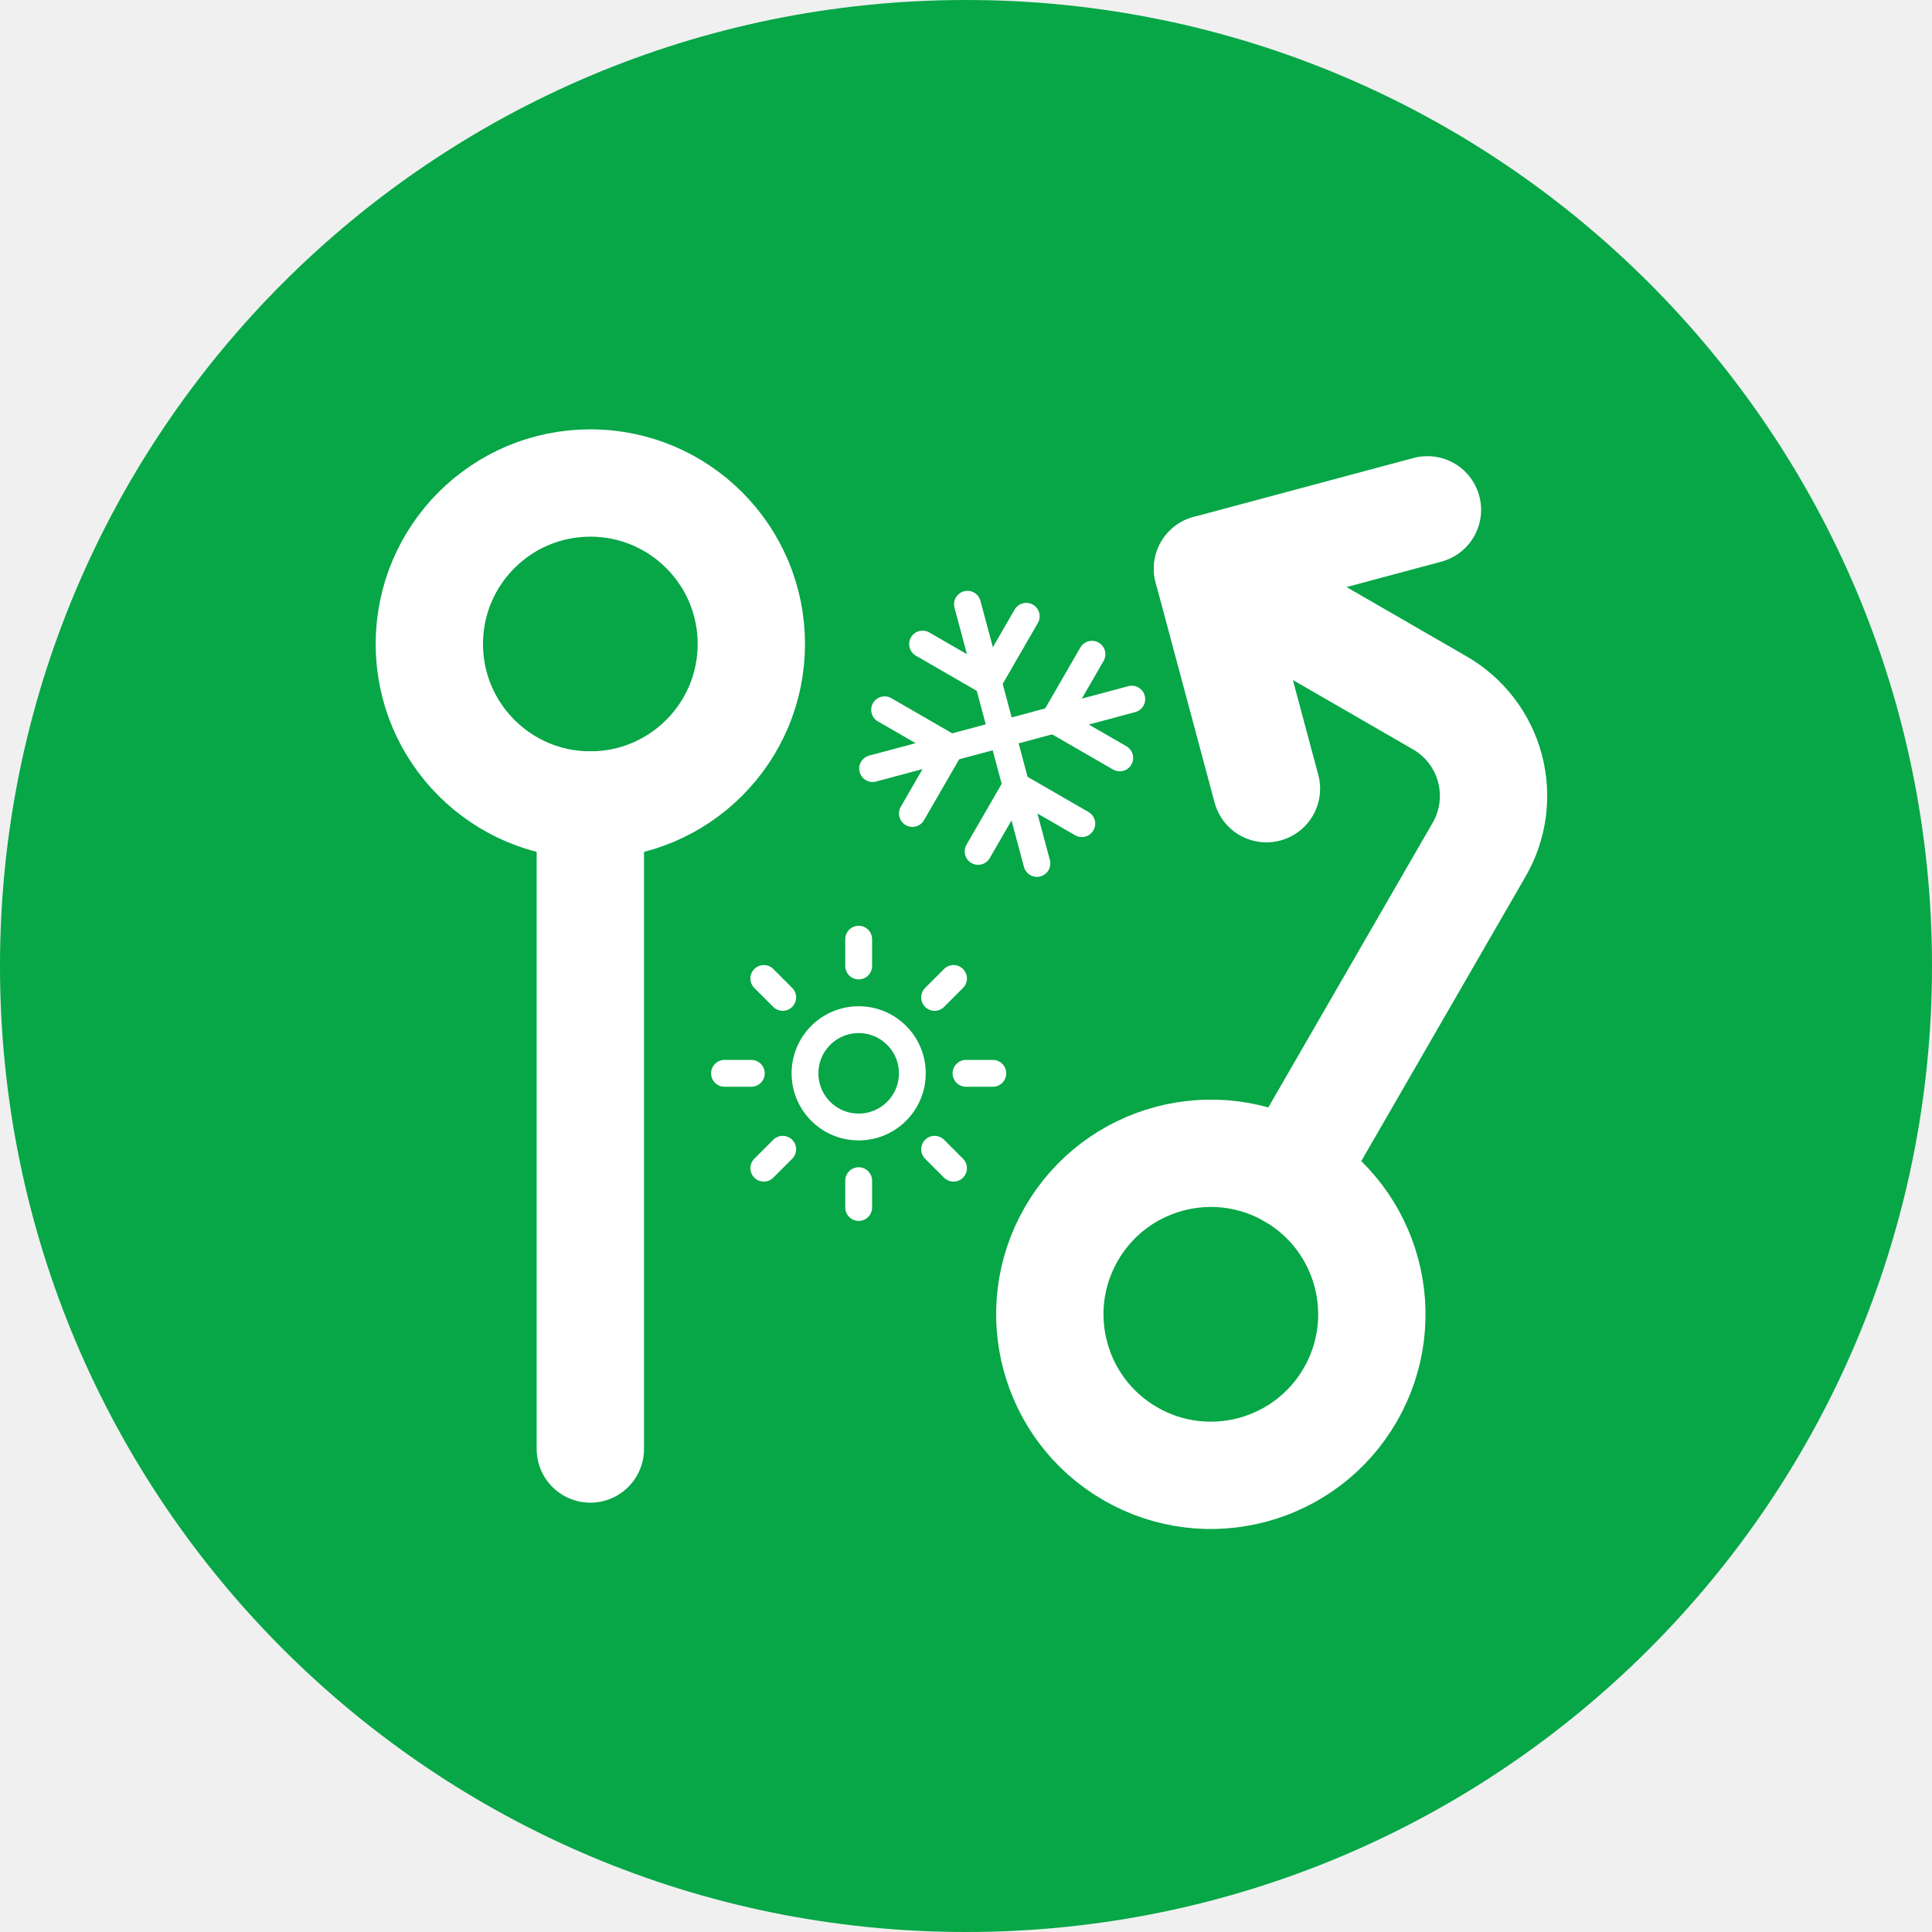
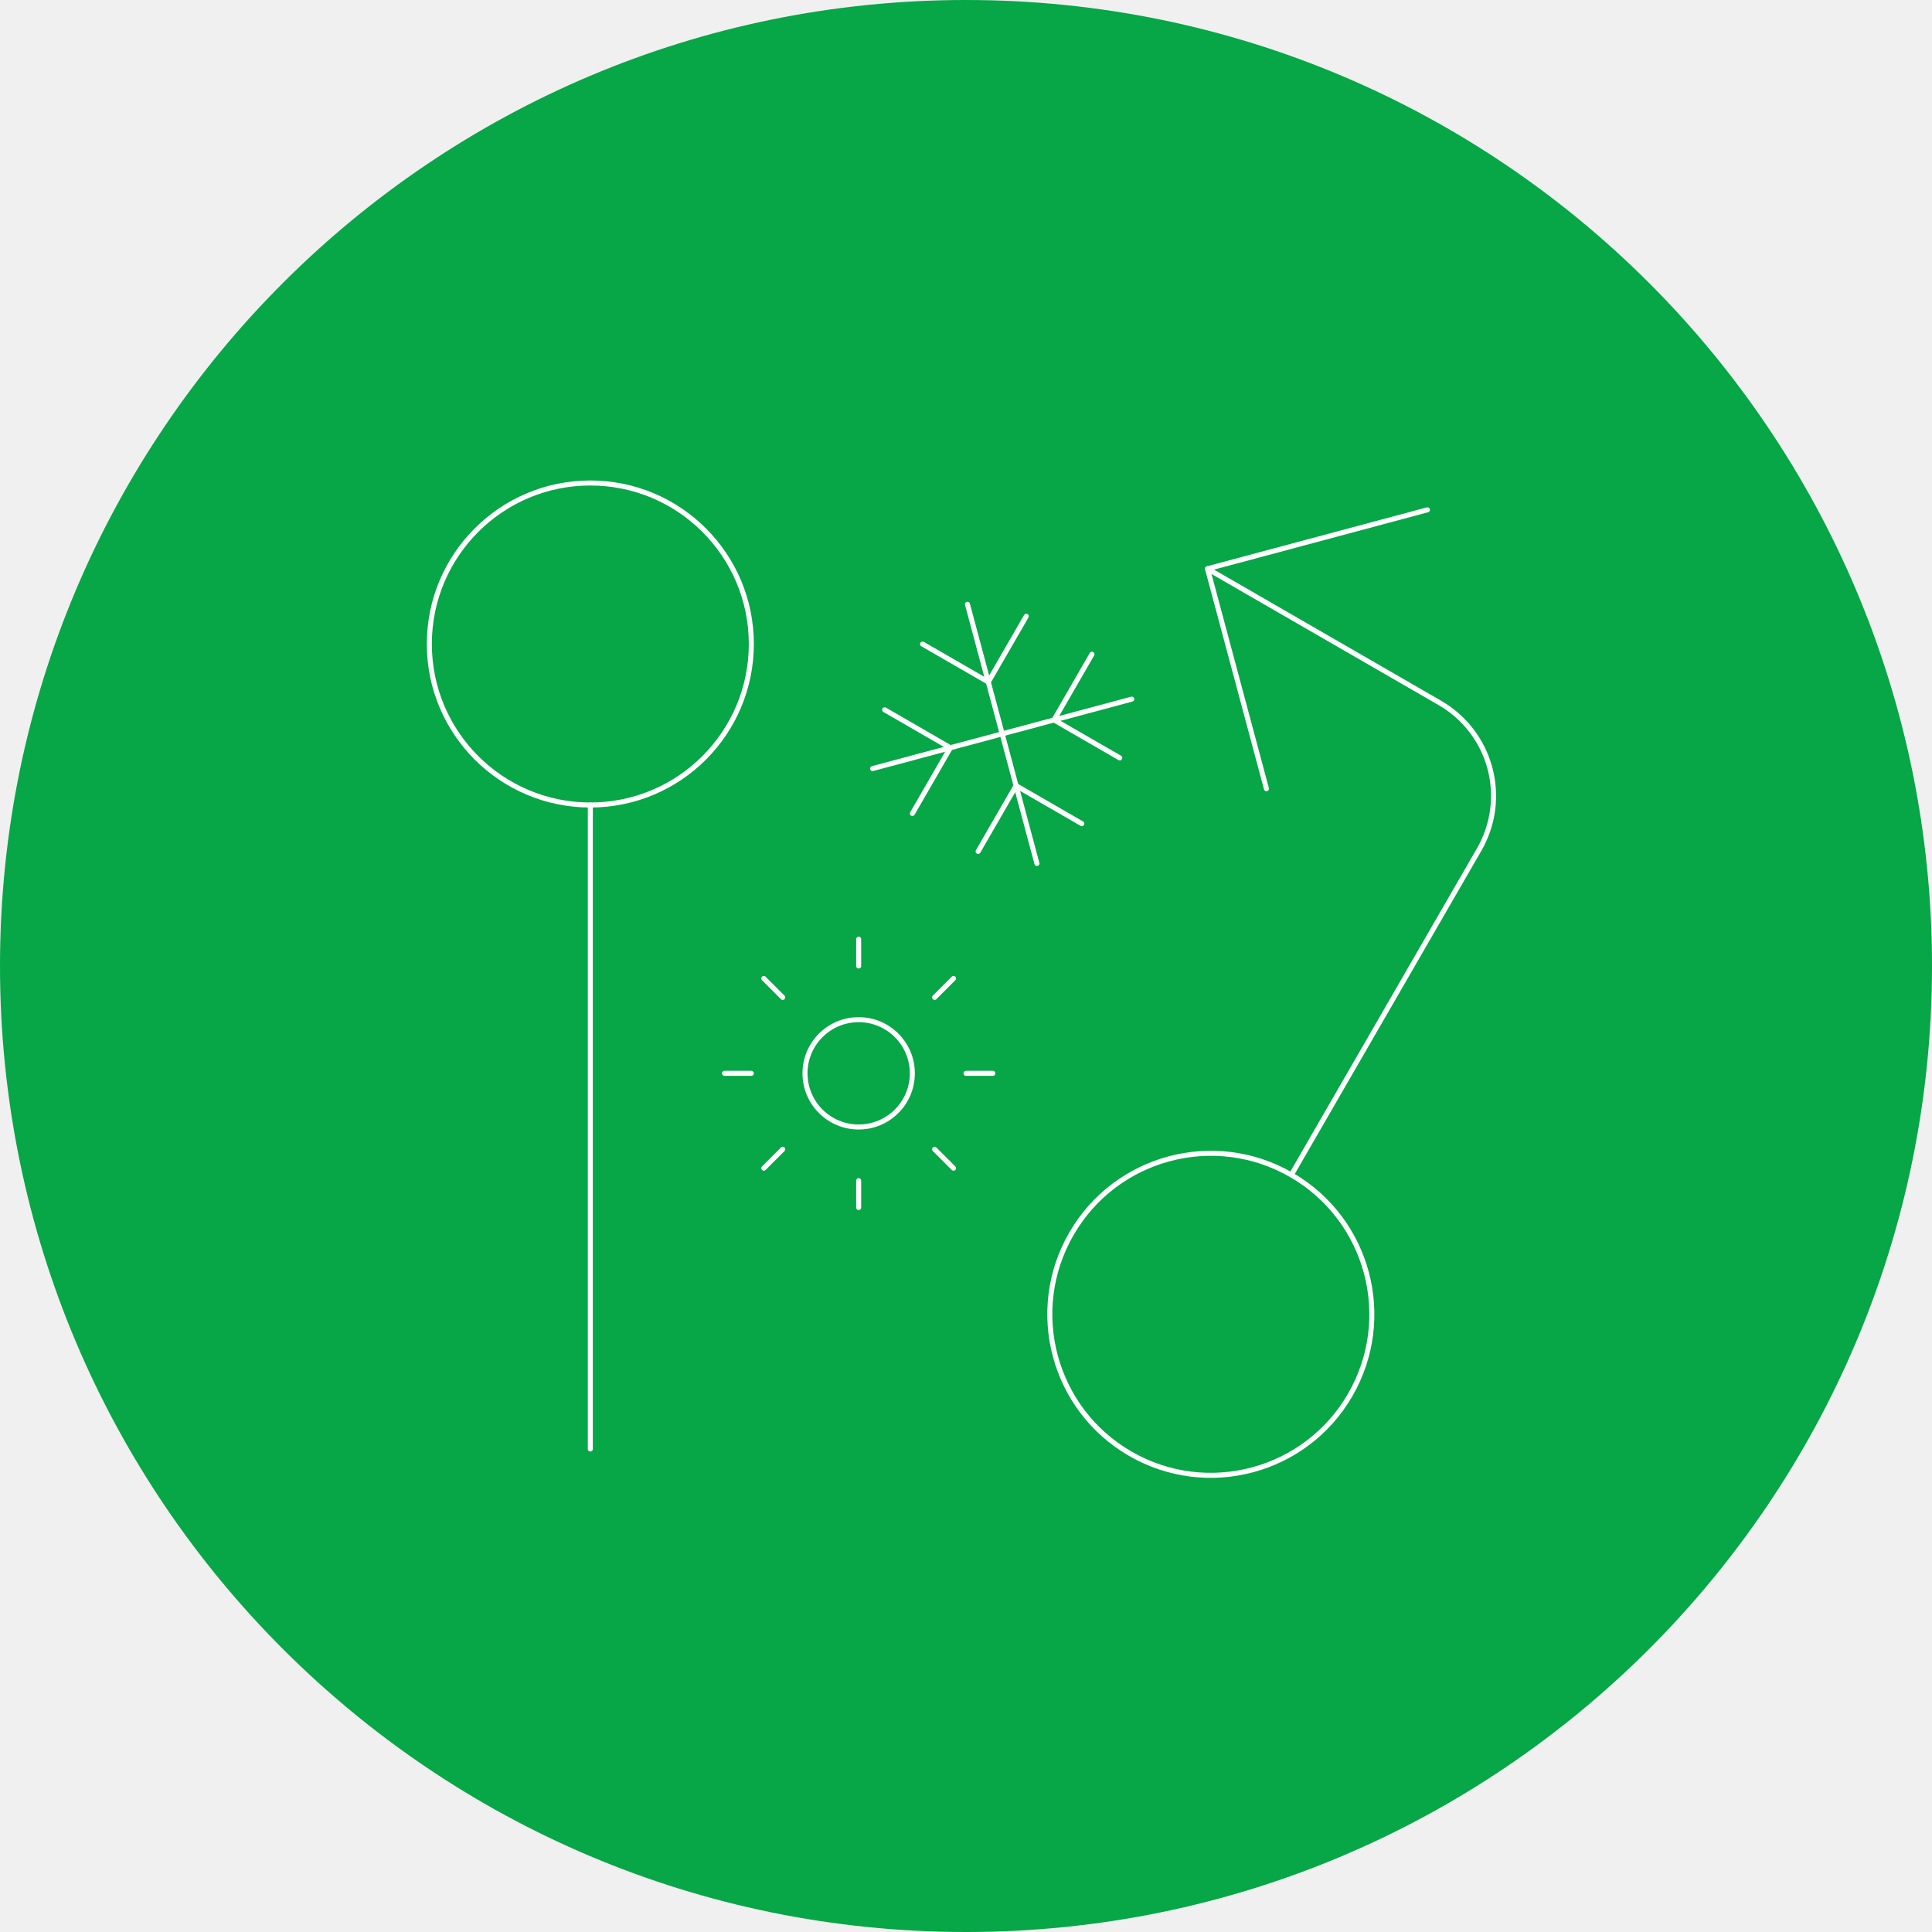
<svg xmlns="http://www.w3.org/2000/svg" width="384" height="384" viewBox="0 0 384 384" fill="none">
  <rect width="384" height="384" rx="192" fill="#07A647" />
-   <path d="M117.333 160C135.006 160 149.333 145.673 149.333 128C149.333 110.327 135.006 96 117.333 96C99.66 96 85.333 110.327 85.333 128C85.333 145.673 99.66 160 117.333 160Z" stroke="white" stroke-width="21.333" stroke-linecap="round" stroke-linejoin="round" />
-   <path d="M117.333 160V288" stroke="white" stroke-width="21.333" stroke-linecap="round" stroke-linejoin="round" />
-   <path d="M224.663 288.944C239.968 297.78 259.539 292.536 268.376 277.231C277.212 261.925 271.968 242.354 256.663 233.518C241.358 224.681 221.787 229.925 212.95 245.231C204.114 260.536 209.358 280.107 224.663 288.944Z" stroke="white" stroke-width="21.333" stroke-linecap="round" stroke-linejoin="round" />
-   <path d="M251.713 156.759L240 113.046L283.713 101.333" stroke="white" stroke-width="21.333" stroke-linecap="round" stroke-linejoin="round" />
-   <path d="M240 113.046L286.188 139.713C291.088 142.542 294.663 147.201 296.128 152.667C297.592 158.132 296.826 163.955 293.997 168.855L256.663 233.518" stroke="white" stroke-width="21.333" stroke-linecap="round" stroke-linejoin="round" />
+   <path d="M117.333 160C135.006 160 149.333 145.673 149.333 128C149.333 110.327 135.006 96 117.333 96C99.66 96 85.333 110.327 85.333 128C85.333 145.673 99.66 160 117.333 160Z" stroke="white" strokeWidth="21.333" stroke-linecap="round" stroke-linejoin="round" />
+   <path d="M117.333 160V288" stroke="white" strokeWidth="21.333" stroke-linecap="round" stroke-linejoin="round" />
+   <path d="M224.663 288.944C239.968 297.78 259.539 292.536 268.376 277.231C277.212 261.925 271.968 242.354 256.663 233.518C241.358 224.681 221.787 229.925 212.95 245.231C204.114 260.536 209.358 280.107 224.663 288.944Z" stroke="white" strokeWidth="21.333" stroke-linecap="round" stroke-linejoin="round" />
+   <path d="M251.713 156.759L240 113.046L283.713 101.333" stroke="white" strokeWidth="21.333" stroke-linecap="round" stroke-linejoin="round" />
+   <path d="M240 113.046L286.188 139.713C291.088 142.542 294.663 147.201 296.128 152.667C297.592 158.132 296.826 163.955 293.997 168.855L256.663 233.518" stroke="white" strokeWidth="21.333" stroke-linecap="round" stroke-linejoin="round" />
  <g clip-path="url(#clip0_364_2)">
-     <path d="M173.434 152.76L224.95 138.957" stroke="white" stroke-width="5.333" stroke-linecap="round" stroke-linejoin="round" />
-     <path d="M192.29 120.1L206.094 171.617" stroke="white" stroke-width="5.333" stroke-linecap="round" stroke-linejoin="round" />
-     <path d="M222.559 150.64L209.495 143.098L217.037 130.034" stroke="white" stroke-width="5.333" stroke-linecap="round" stroke-linejoin="round" />
-     <path d="M175.825 141.077L188.889 148.619L181.346 161.683" stroke="white" stroke-width="5.333" stroke-linecap="round" stroke-linejoin="round" />
-     <path d="M203.974 122.491L196.431 135.555L183.367 128.013" stroke="white" stroke-width="5.333" stroke-linecap="round" stroke-linejoin="round" />
-     <path d="M194.41 169.226L201.953 156.162L215.017 163.704" stroke="white" stroke-width="5.333" stroke-linecap="round" stroke-linejoin="round" />
+     <path d="M173.434 152.76L224.95 138.957" stroke="white" strokeWidth="5.333" stroke-linecap="round" stroke-linejoin="round" />
+     <path d="M192.29 120.1L206.094 171.617" stroke="white" strokeWidth="5.333" stroke-linecap="round" stroke-linejoin="round" />
+     <path d="M222.559 150.64L209.495 143.098L217.037 130.034" stroke="white" strokeWidth="5.333" stroke-linecap="round" stroke-linejoin="round" />
+     <path d="M175.825 141.077L188.889 148.619L181.346 161.683" stroke="white" strokeWidth="5.333" stroke-linecap="round" stroke-linejoin="round" />
+     <path d="M203.974 122.491L196.431 135.555L183.367 128.013" stroke="white" strokeWidth="5.333" stroke-linecap="round" stroke-linejoin="round" />
+     <path d="M194.41 169.226L201.953 156.162L215.017 163.704" stroke="white" strokeWidth="5.333" stroke-linecap="round" stroke-linejoin="round" />
  </g>
-   <path d="M170.667 224C176.558 224 181.333 219.224 181.333 213.333C181.333 207.442 176.558 202.667 170.667 202.667C164.776 202.667 160 207.442 160 213.333C160 219.224 164.776 224 170.667 224Z" stroke="white" stroke-width="5.333" stroke-linecap="round" stroke-linejoin="round" />
-   <path d="M170.667 186.667V192" stroke="white" stroke-width="5.333" stroke-linecap="round" stroke-linejoin="round" />
-   <path d="M170.667 234.667V240" stroke="white" stroke-width="5.333" stroke-linecap="round" stroke-linejoin="round" />
-   <path d="M151.813 194.48L155.573 198.24" stroke="white" stroke-width="5.333" stroke-linecap="round" stroke-linejoin="round" />
-   <path d="M185.76 228.427L189.52 232.187" stroke="white" stroke-width="5.333" stroke-linecap="round" stroke-linejoin="round" />
-   <path d="M144 213.333H149.333" stroke="white" stroke-width="5.333" stroke-linecap="round" stroke-linejoin="round" />
-   <path d="M192 213.333H197.333" stroke="white" stroke-width="5.333" stroke-linecap="round" stroke-linejoin="round" />
-   <path d="M155.573 228.427L151.813 232.187" stroke="white" stroke-width="5.333" stroke-linecap="round" stroke-linejoin="round" />
-   <path d="M189.52 194.48L185.76 198.24" stroke="white" stroke-width="5.333" stroke-linecap="round" stroke-linejoin="round" />
+   <path d="M170.667 224C176.558 224 181.333 219.224 181.333 213.333C181.333 207.442 176.558 202.667 170.667 202.667C164.776 202.667 160 207.442 160 213.333C160 219.224 164.776 224 170.667 224Z" stroke="white" strokeWidth="5.333" stroke-linecap="round" stroke-linejoin="round" />
+   <path d="M170.667 186.667V192" stroke="white" strokeWidth="5.333" stroke-linecap="round" stroke-linejoin="round" />
+   <path d="M170.667 234.667V240" stroke="white" strokeWidth="5.333" stroke-linecap="round" stroke-linejoin="round" />
+   <path d="M151.813 194.48L155.573 198.24" stroke="white" strokeWidth="5.333" stroke-linecap="round" stroke-linejoin="round" />
+   <path d="M185.76 228.427L189.52 232.187" stroke="white" strokeWidth="5.333" stroke-linecap="round" stroke-linejoin="round" />
+   <path d="M144 213.333H149.333" stroke="white" strokeWidth="5.333" stroke-linecap="round" stroke-linejoin="round" />
+   <path d="M192 213.333H197.333" stroke="white" strokeWidth="5.333" stroke-linecap="round" stroke-linejoin="round" />
+   <path d="M155.573 228.427L151.813 232.187" stroke="white" strokeWidth="5.333" stroke-linecap="round" stroke-linejoin="round" />
+   <path d="M189.52 194.48L185.76 198.24" stroke="white" strokeWidth="5.333" stroke-linecap="round" stroke-linejoin="round" />
  <defs>
    <clipPath id="clip0_364_2">
      <rect width="64" height="64" fill="white" transform="translate(160 123.231) rotate(-15)" />
    </clipPath>
  </defs>
</svg>
